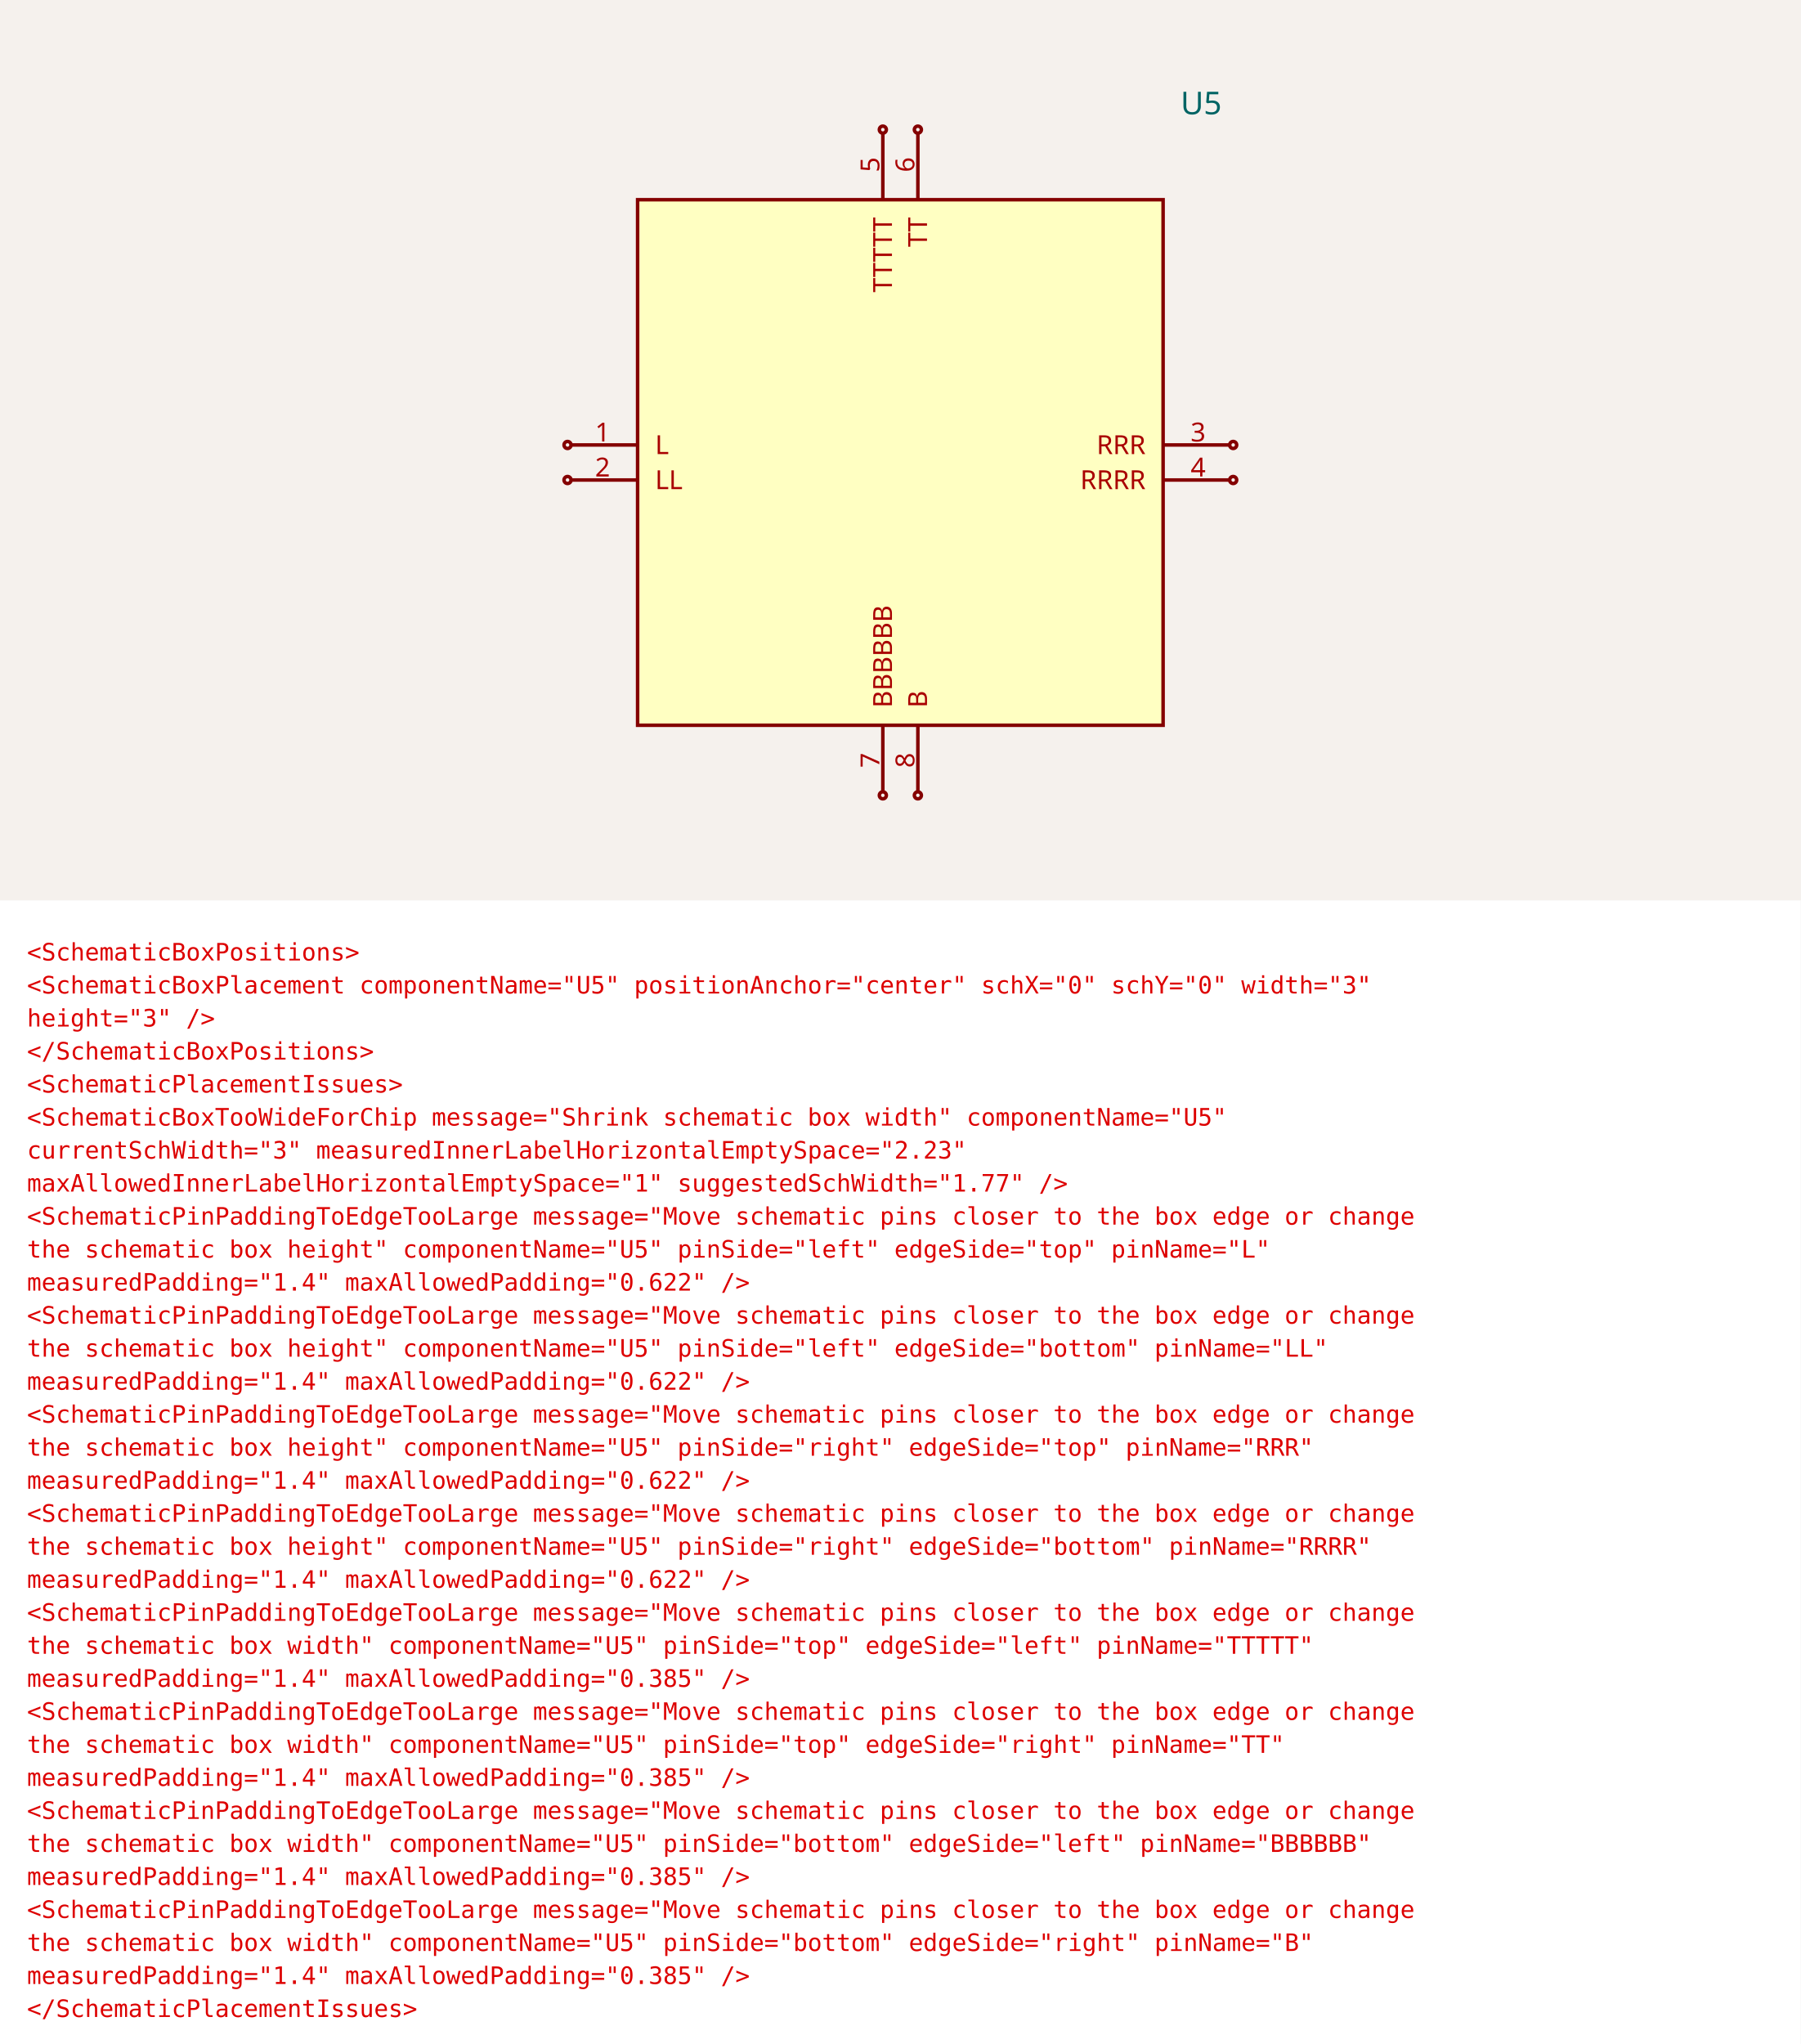
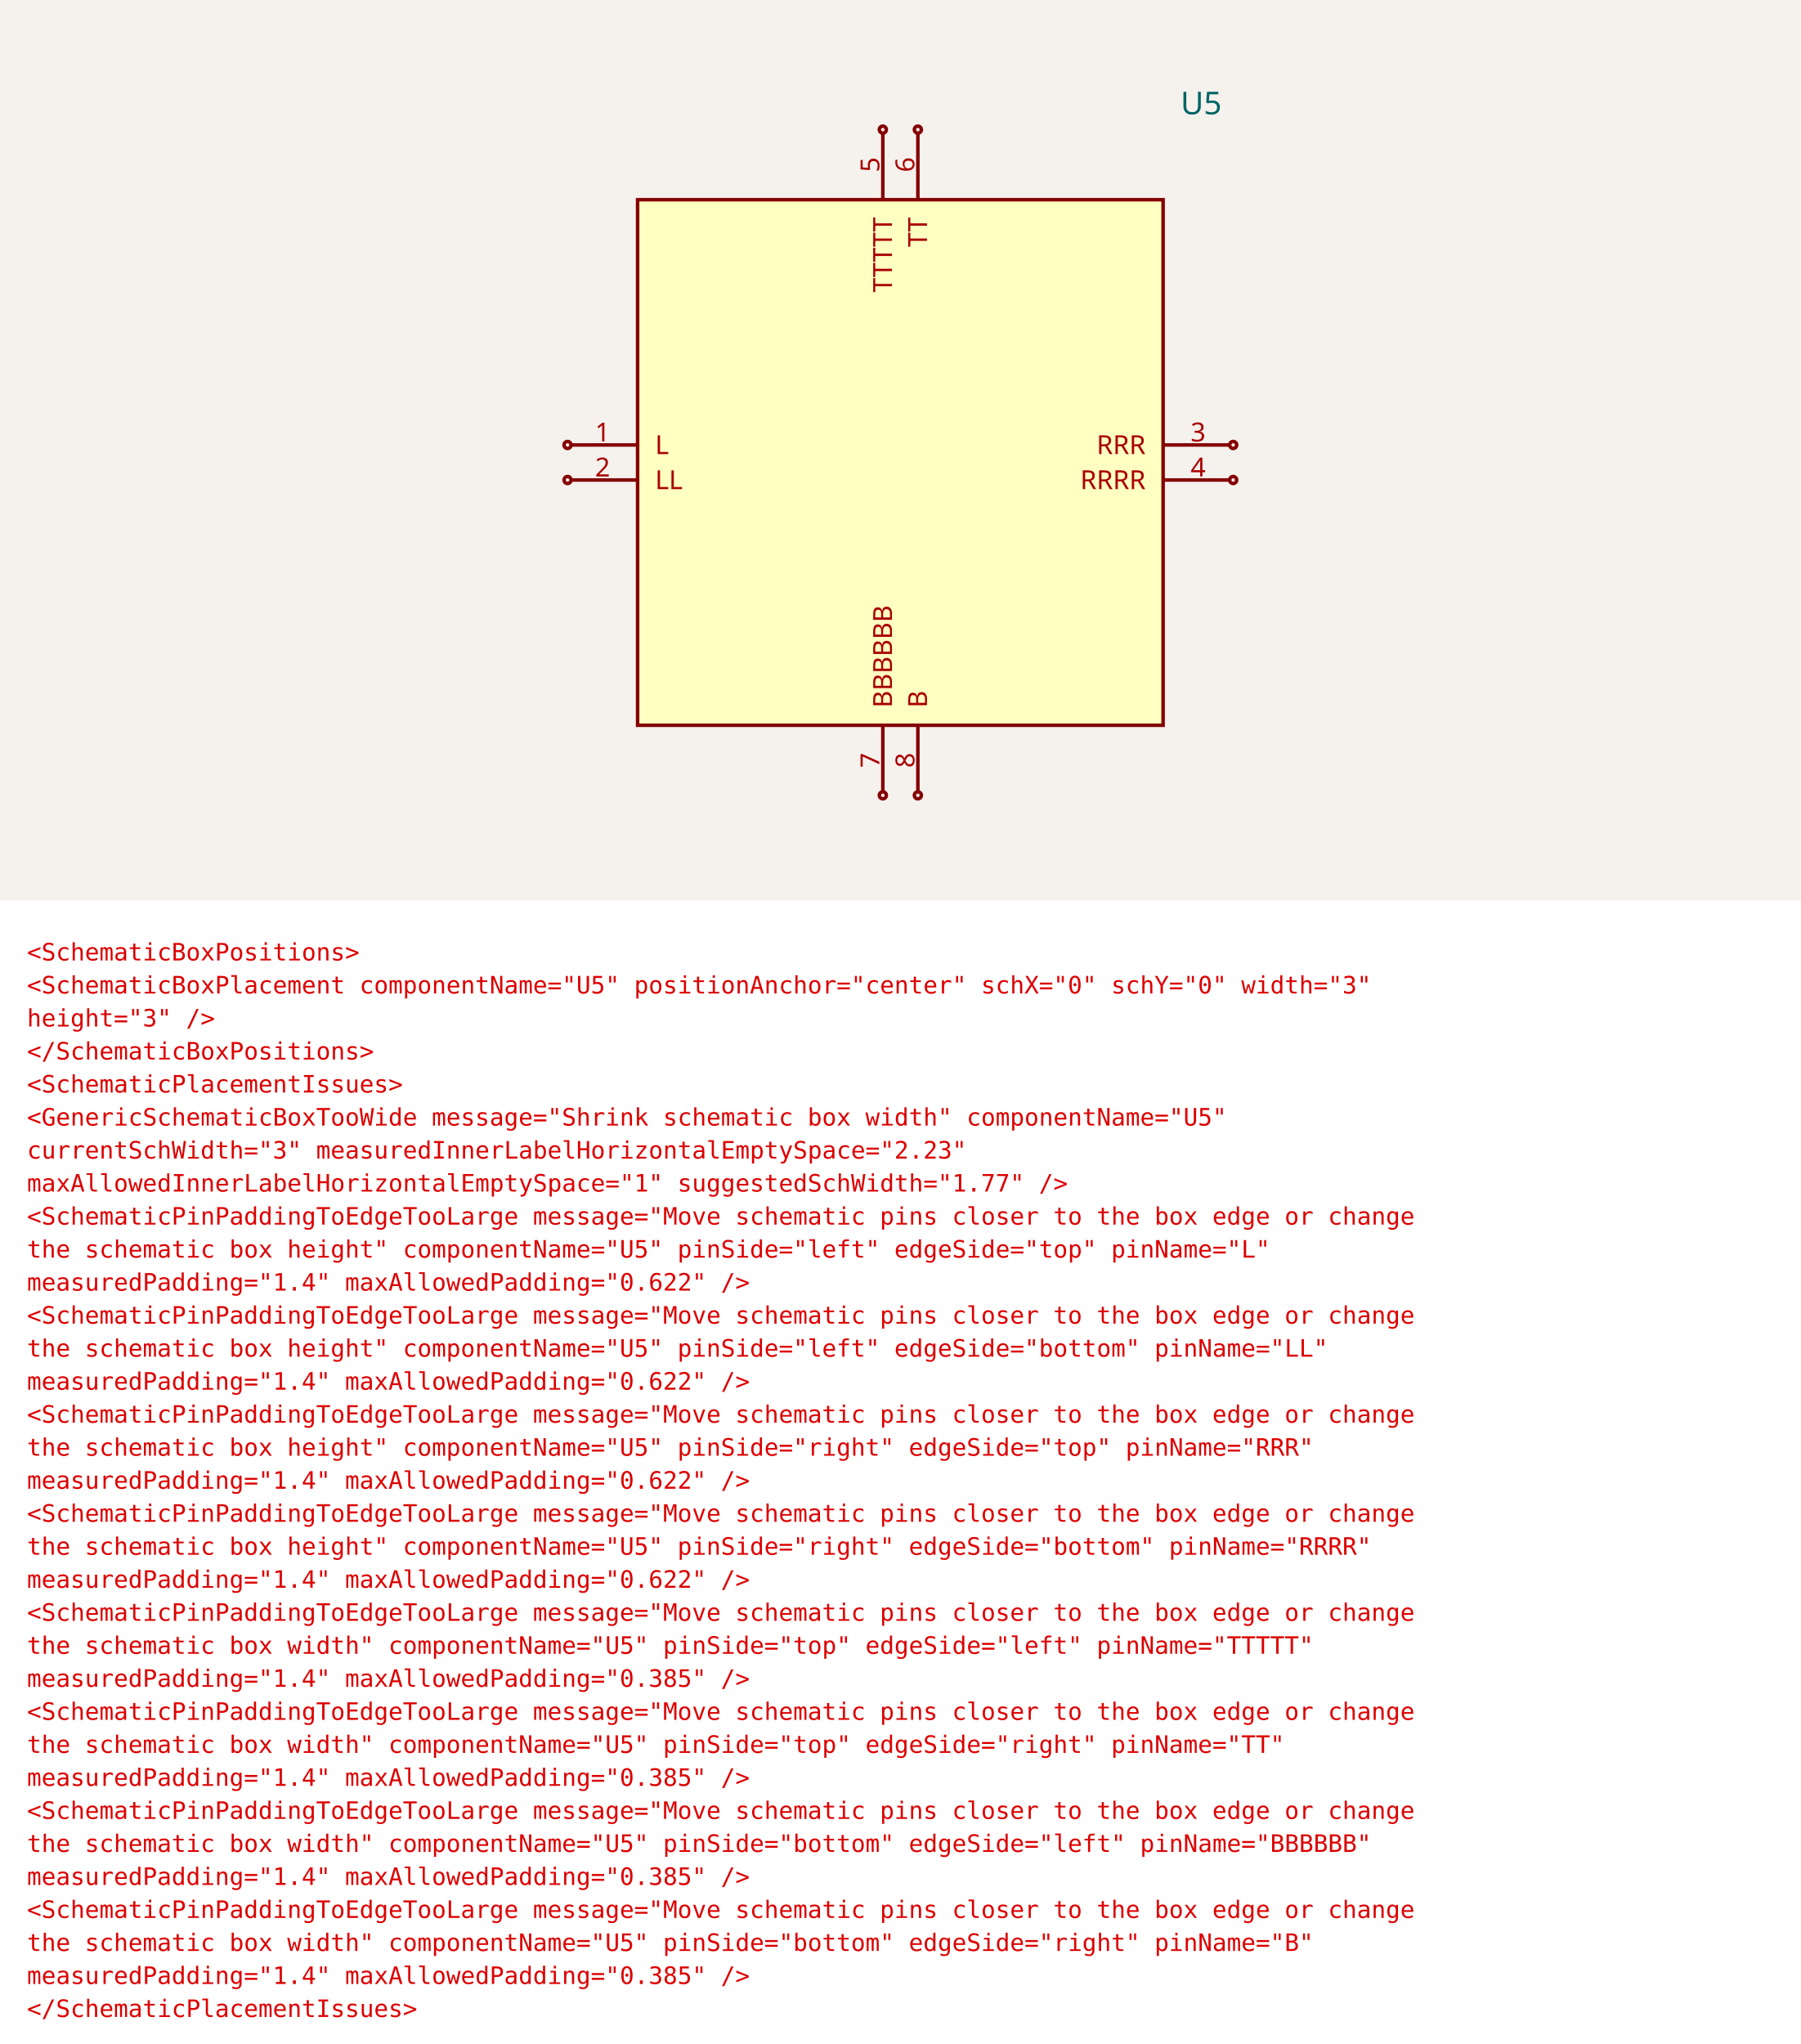
<svg xmlns="http://www.w3.org/2000/svg" width="1200" height="1362" viewBox="0 0 1200 1362" role="img" aria-label="schematic analysis fixture">
  <g transform="translate(0, 0)">
    <style>
              .boundary { fill: rgb(245, 241, 237); }
              .schematic-boundary { fill: none; stroke: #fff; }
              .component { fill: none; stroke: rgb(132, 0, 0); }
              .chip { fill: rgb(255, 255, 194); stroke: rgb(132, 0, 0); }
              .component-pin { fill: none; stroke: rgb(132, 0, 0); }
              /* Basic per-trace hover fallback */
              .trace:hover {
                filter: invert(1);
              }
              .trace:hover .trace-crossing-outline {
                opacity: 0;
              }
              .trace:hover .trace-junction {
                filter: invert(1);
              }
              /* Net-hover highlighting: when a trace or its overlays are hovered,
                 invert color for all traces (base + overlays) sharing the same
                 subcircuit connectivity key. Also hide crossing outline during hover. */
              
              .text { font-family: sans-serif; fill: rgb(0, 150, 0); }
              .pin-number { fill: rgb(169, 0, 0); }
              .port-label { fill: rgb(0, 100, 100); }
              .component-name { fill: rgb(0, 100, 100); }
            </style>
    <rect class="boundary" x="0" y="0" width="1200" height="600" />
    <g data-circuit-json-type="schematic_component" data-schematic-component-id="schematic_component_0">
      <rect class="component chip" x="424.903" y="133.074" width="350.195" height="350.195" stroke-width="2.335px" fill="rgb(255, 255, 194)" stroke="rgb(132, 0, 0)" />
      <rect class="component-overlay" x="424.903" y="133.074" width="350.195" height="350.195" fill="transparent" />
      <text x="786.77" y="92.218" fill="#006464" text-anchor="start" dominant-baseline="middle" font-family="sans-serif" font-size="21.012px" transform="rotate(0, 786.7704, 92.2179)" />
      <text x="786.77" y="68.872" fill="#006464" text-anchor="start" dominant-baseline="middle" font-family="sans-serif" font-size="21.012px" transform="rotate(0, 786.7704, 68.8716)">U5</text>
      <line class="component-pin" x1="424.903" y1="296.498" x2="380.545" y2="296.498" stroke-width="2.335px" />
      <g data-schematic-port-id="source_port_0">
        <circle class="component-pin" cx="378.21" cy="296.498" r="2.335" stroke-width="2.335px" />
        <rect x="375.875" y="294.163" width="4.669" height="4.669" opacity="0" />
      </g>
      <text class="pin-number" x="401.556" y="294.163" style="font-family: sans-serif;" fill="rgb(169, 0, 0)" text-anchor="middle" dominant-baseline="auto" font-size="17.51px" transform="">1</text>
      <text class="pin-number" x="436.576" y="296.498" style="font-family: sans-serif;" fill="rgb(169, 0, 0)" text-anchor="start" dominant-baseline="middle" font-size="17.51px" transform="">L</text>
      <line class="component-pin" x1="424.903" y1="319.844" x2="380.545" y2="319.844" stroke-width="2.335px" />
      <g data-schematic-port-id="source_port_1">
        <circle class="component-pin" cx="378.21" cy="319.844" r="2.335" stroke-width="2.335px" />
        <rect x="375.875" y="317.51" width="4.669" height="4.669" opacity="0" />
      </g>
      <text class="pin-number" x="401.556" y="317.51" style="font-family: sans-serif;" fill="rgb(169, 0, 0)" text-anchor="middle" dominant-baseline="auto" font-size="17.51px" transform="">2</text>
      <text class="pin-number" x="436.576" y="319.844" style="font-family: sans-serif;" fill="rgb(169, 0, 0)" text-anchor="start" dominant-baseline="middle" font-size="17.51px" transform="">LL</text>
      <line class="component-pin" x1="775.097" y1="296.498" x2="819.455" y2="296.498" stroke-width="2.335px" />
      <g data-schematic-port-id="source_port_2">
        <circle class="component-pin" cx="821.79" cy="296.498" r="2.335" stroke-width="2.335px" />
        <rect x="819.455" y="294.163" width="4.669" height="4.669" opacity="0" />
      </g>
      <text class="pin-number" x="798.444" y="294.163" style="font-family: sans-serif;" fill="rgb(169, 0, 0)" text-anchor="middle" dominant-baseline="auto" font-size="17.51px" transform="">3</text>
      <text class="pin-number" x="763.424" y="296.498" style="font-family: sans-serif;" fill="rgb(169, 0, 0)" text-anchor="end" dominant-baseline="middle" font-size="17.51px" transform="">RRR</text>
      <line class="component-pin" x1="775.097" y1="319.844" x2="819.455" y2="319.844" stroke-width="2.335px" />
      <g data-schematic-port-id="source_port_3">
        <circle class="component-pin" cx="821.79" cy="319.844" r="2.335" stroke-width="2.335px" />
        <rect x="819.455" y="317.51" width="4.669" height="4.669" opacity="0" />
      </g>
      <text class="pin-number" x="798.444" y="317.51" style="font-family: sans-serif;" fill="rgb(169, 0, 0)" text-anchor="middle" dominant-baseline="auto" font-size="17.51px" transform="">4</text>
      <text class="pin-number" x="763.424" y="319.844" style="font-family: sans-serif;" fill="rgb(169, 0, 0)" text-anchor="end" dominant-baseline="middle" font-size="17.51px" transform="">RRRR</text>
      <line class="component-pin" x1="588.327" y1="133.074" x2="588.327" y2="88.716" stroke-width="2.335px" />
      <g data-schematic-port-id="source_port_4">
        <circle class="component-pin" cx="588.327" cy="86.381" r="2.335" stroke-width="2.335px" />
        <rect x="585.992" y="84.047" width="4.669" height="4.669" opacity="0" />
      </g>
      <text class="pin-number" x="585.992" y="109.728" style="font-family: sans-serif;" fill="rgb(169, 0, 0)" text-anchor="middle" dominant-baseline="auto" font-size="17.51px" transform="rotate(-90 585.9922 109.7276)">5</text>
      <text class="pin-number" x="588.327" y="144.747" style="font-family: sans-serif;" fill="rgb(169, 0, 0)" text-anchor="end" dominant-baseline="middle" font-size="17.51px" transform="rotate(-90 588.3268 144.7471)">TTTTT</text>
      <line class="component-pin" x1="611.673" y1="133.074" x2="611.673" y2="88.716" stroke-width="2.335px" />
      <g data-schematic-port-id="source_port_5">
        <circle class="component-pin" cx="611.673" cy="86.381" r="2.335" stroke-width="2.335px" />
        <rect x="609.339" y="84.047" width="4.669" height="4.669" opacity="0" />
      </g>
      <text class="pin-number" x="609.339" y="109.728" style="font-family: sans-serif;" fill="rgb(169, 0, 0)" text-anchor="middle" dominant-baseline="auto" font-size="17.51px" transform="rotate(-90 609.3385 109.7276)">6</text>
      <text class="pin-number" x="611.673" y="144.747" style="font-family: sans-serif;" fill="rgb(169, 0, 0)" text-anchor="end" dominant-baseline="middle" font-size="17.51px" transform="rotate(-90 611.6732 144.7471)">TT</text>
      <line class="component-pin" x1="588.327" y1="483.268" x2="588.327" y2="527.626" stroke-width="2.335px" />
      <g data-schematic-port-id="source_port_6">
        <circle class="component-pin" cx="588.327" cy="529.961" r="2.335" stroke-width="2.335px" />
        <rect x="585.992" y="527.626" width="4.669" height="4.669" opacity="0" />
      </g>
      <text class="pin-number" x="585.992" y="506.615" style="font-family: sans-serif;" fill="rgb(169, 0, 0)" text-anchor="middle" dominant-baseline="auto" font-size="17.51px" transform="rotate(-90 585.9922 506.6148)">7</text>
      <text class="pin-number" x="588.327" y="471.595" style="font-family: sans-serif;" fill="rgb(169, 0, 0)" text-anchor="start" dominant-baseline="middle" font-size="17.51px" transform="rotate(-90 588.3268 471.5953)">BBBBBB</text>
      <line class="component-pin" x1="611.673" y1="483.268" x2="611.673" y2="527.626" stroke-width="2.335px" />
      <g data-schematic-port-id="source_port_7">
        <circle class="component-pin" cx="611.673" cy="529.961" r="2.335" stroke-width="2.335px" />
        <rect x="609.339" y="527.626" width="4.669" height="4.669" opacity="0" />
      </g>
      <text class="pin-number" x="609.339" y="506.615" style="font-family: sans-serif;" fill="rgb(169, 0, 0)" text-anchor="middle" dominant-baseline="auto" font-size="17.51px" transform="rotate(-90 609.3385 506.6148)">8</text>
      <text class="pin-number" x="611.673" y="471.595" style="font-family: sans-serif;" fill="rgb(169, 0, 0)" text-anchor="start" dominant-baseline="middle" font-size="17.51px" transform="rotate(-90 611.6732 471.5953)">B</text>
    </g>
    <g class="schematic-port-hover" data-schematic-port-id="source_port_0">
      <circle cx="378.21" cy="296.498" r="4.669" fill="red" opacity="0" />
    </g>
    <g class="schematic-port-hover" data-schematic-port-id="source_port_1">
      <circle cx="378.21" cy="319.844" r="4.669" fill="red" opacity="0" />
    </g>
    <g class="schematic-port-hover" data-schematic-port-id="source_port_2">
      <circle cx="821.79" cy="296.498" r="4.669" fill="red" opacity="0" />
    </g>
    <g class="schematic-port-hover" data-schematic-port-id="source_port_3">
      <circle cx="821.79" cy="319.844" r="4.669" fill="red" opacity="0" />
    </g>
    <g class="schematic-port-hover" data-schematic-port-id="source_port_4">
      <circle cx="588.327" cy="86.381" r="4.669" fill="red" opacity="0" />
    </g>
    <g class="schematic-port-hover" data-schematic-port-id="source_port_5">
      <circle cx="611.673" cy="86.381" r="4.669" fill="red" opacity="0" />
    </g>
    <g class="schematic-port-hover" data-schematic-port-id="source_port_6">
      <circle cx="588.327" cy="529.961" r="4.669" fill="red" opacity="0" />
    </g>
    <g class="schematic-port-hover" data-schematic-port-id="source_port_7">
      <circle cx="611.673" cy="529.961" r="4.669" fill="red" opacity="0" />
    </g>
  </g>
  <g transform="translate(0, 600) scale(1, 1) translate(0, 0)">
    <rect width="100%" height="100%" fill="#fff" />
    <text x="18" y="40" fill="#d00" font-family="Menlo, Consolas, monospace" font-size="16">
      <tspan x="18" dy="0">&lt;SchematicBoxPositions&gt;</tspan>
      <tspan x="18" dy="22">&lt;SchematicBoxPlacement componentName="U5" positionAnchor="center" schX="0" schY="0" width="3"</tspan>
      <tspan x="18" dy="22">  height="3" /&gt;</tspan>
      <tspan x="18" dy="22">&lt;/SchematicBoxPositions&gt;</tspan>
      <tspan x="18" dy="22">&lt;SchematicPlacementIssues&gt;</tspan>
-       <tspan x="18" dy="22">&lt;SchematicBoxTooWideForChip message="Shrink schematic box width" componentName="U5"</tspan>
+       <tspan x="18" dy="22">&lt;GenericSchematicBoxTooWide message="Shrink schematic box width" componentName="U5"</tspan>
      <tspan x="18" dy="22">  currentSchWidth="3" measuredInnerLabelHorizontalEmptySpace="2.23"</tspan>
      <tspan x="18" dy="22">  maxAllowedInnerLabelHorizontalEmptySpace="1" suggestedSchWidth="1.77" /&gt;</tspan>
      <tspan x="18" dy="22">&lt;SchematicPinPaddingToEdgeTooLarge message="Move schematic pins closer to the box edge or change</tspan>
      <tspan x="18" dy="22">  the schematic box height" componentName="U5" pinSide="left" edgeSide="top" pinName="L"</tspan>
      <tspan x="18" dy="22">  measuredPadding="1.4" maxAllowedPadding="0.622" /&gt;</tspan>
      <tspan x="18" dy="22">&lt;SchematicPinPaddingToEdgeTooLarge message="Move schematic pins closer to the box edge or change</tspan>
      <tspan x="18" dy="22">  the schematic box height" componentName="U5" pinSide="left" edgeSide="bottom" pinName="LL"</tspan>
      <tspan x="18" dy="22">  measuredPadding="1.4" maxAllowedPadding="0.622" /&gt;</tspan>
      <tspan x="18" dy="22">&lt;SchematicPinPaddingToEdgeTooLarge message="Move schematic pins closer to the box edge or change</tspan>
      <tspan x="18" dy="22">  the schematic box height" componentName="U5" pinSide="right" edgeSide="top" pinName="RRR"</tspan>
      <tspan x="18" dy="22">  measuredPadding="1.4" maxAllowedPadding="0.622" /&gt;</tspan>
      <tspan x="18" dy="22">&lt;SchematicPinPaddingToEdgeTooLarge message="Move schematic pins closer to the box edge or change</tspan>
      <tspan x="18" dy="22">  the schematic box height" componentName="U5" pinSide="right" edgeSide="bottom" pinName="RRRR"</tspan>
      <tspan x="18" dy="22">  measuredPadding="1.4" maxAllowedPadding="0.622" /&gt;</tspan>
      <tspan x="18" dy="22">&lt;SchematicPinPaddingToEdgeTooLarge message="Move schematic pins closer to the box edge or change</tspan>
      <tspan x="18" dy="22">  the schematic box width" componentName="U5" pinSide="top" edgeSide="left" pinName="TTTTT"</tspan>
      <tspan x="18" dy="22">  measuredPadding="1.4" maxAllowedPadding="0.385" /&gt;</tspan>
      <tspan x="18" dy="22">&lt;SchematicPinPaddingToEdgeTooLarge message="Move schematic pins closer to the box edge or change</tspan>
      <tspan x="18" dy="22">  the schematic box width" componentName="U5" pinSide="top" edgeSide="right" pinName="TT"</tspan>
      <tspan x="18" dy="22">  measuredPadding="1.4" maxAllowedPadding="0.385" /&gt;</tspan>
      <tspan x="18" dy="22">&lt;SchematicPinPaddingToEdgeTooLarge message="Move schematic pins closer to the box edge or change</tspan>
      <tspan x="18" dy="22">  the schematic box width" componentName="U5" pinSide="bottom" edgeSide="left" pinName="BBBBBB"</tspan>
      <tspan x="18" dy="22">  measuredPadding="1.4" maxAllowedPadding="0.385" /&gt;</tspan>
      <tspan x="18" dy="22">&lt;SchematicPinPaddingToEdgeTooLarge message="Move schematic pins closer to the box edge or change</tspan>
      <tspan x="18" dy="22">  the schematic box width" componentName="U5" pinSide="bottom" edgeSide="right" pinName="B"</tspan>
      <tspan x="18" dy="22">  measuredPadding="1.4" maxAllowedPadding="0.385" /&gt;</tspan>
      <tspan x="18" dy="22">&lt;/SchematicPlacementIssues&gt;</tspan>
    </text>
  </g>
</svg>
